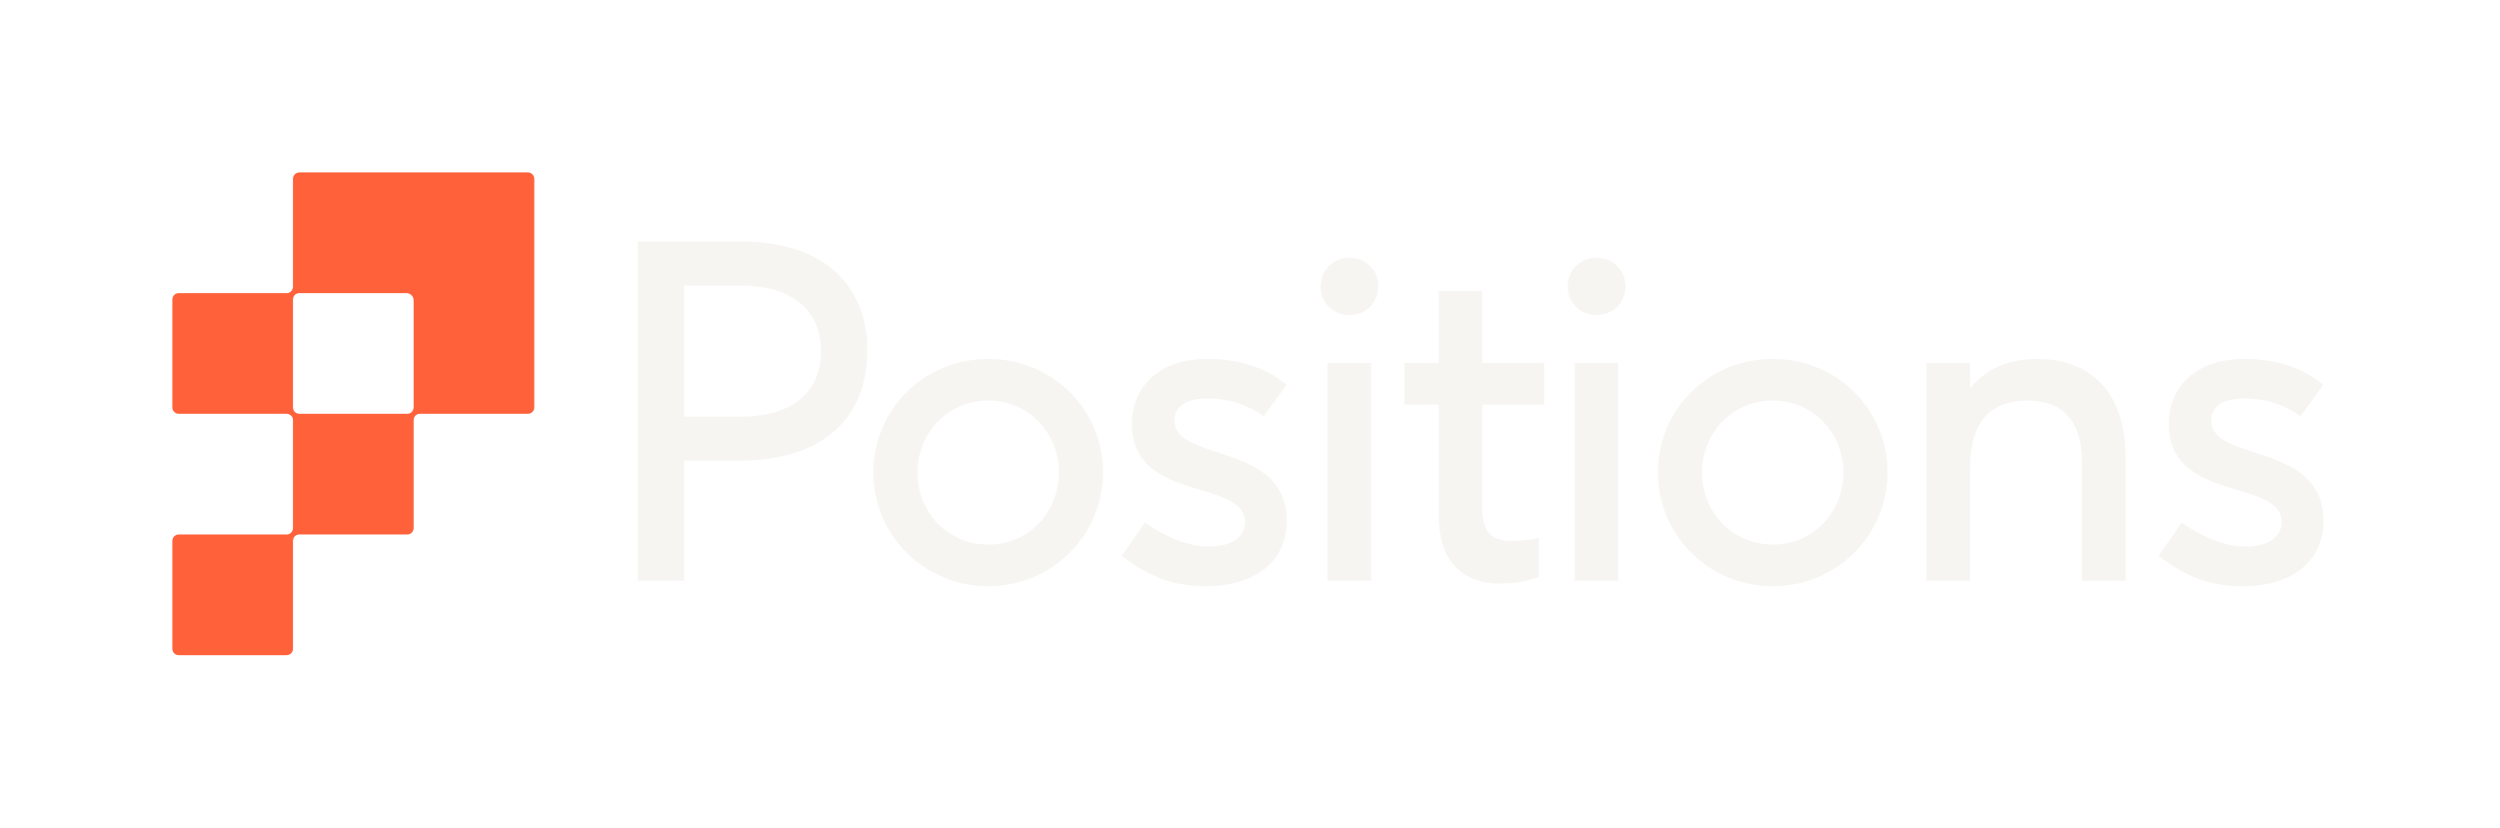
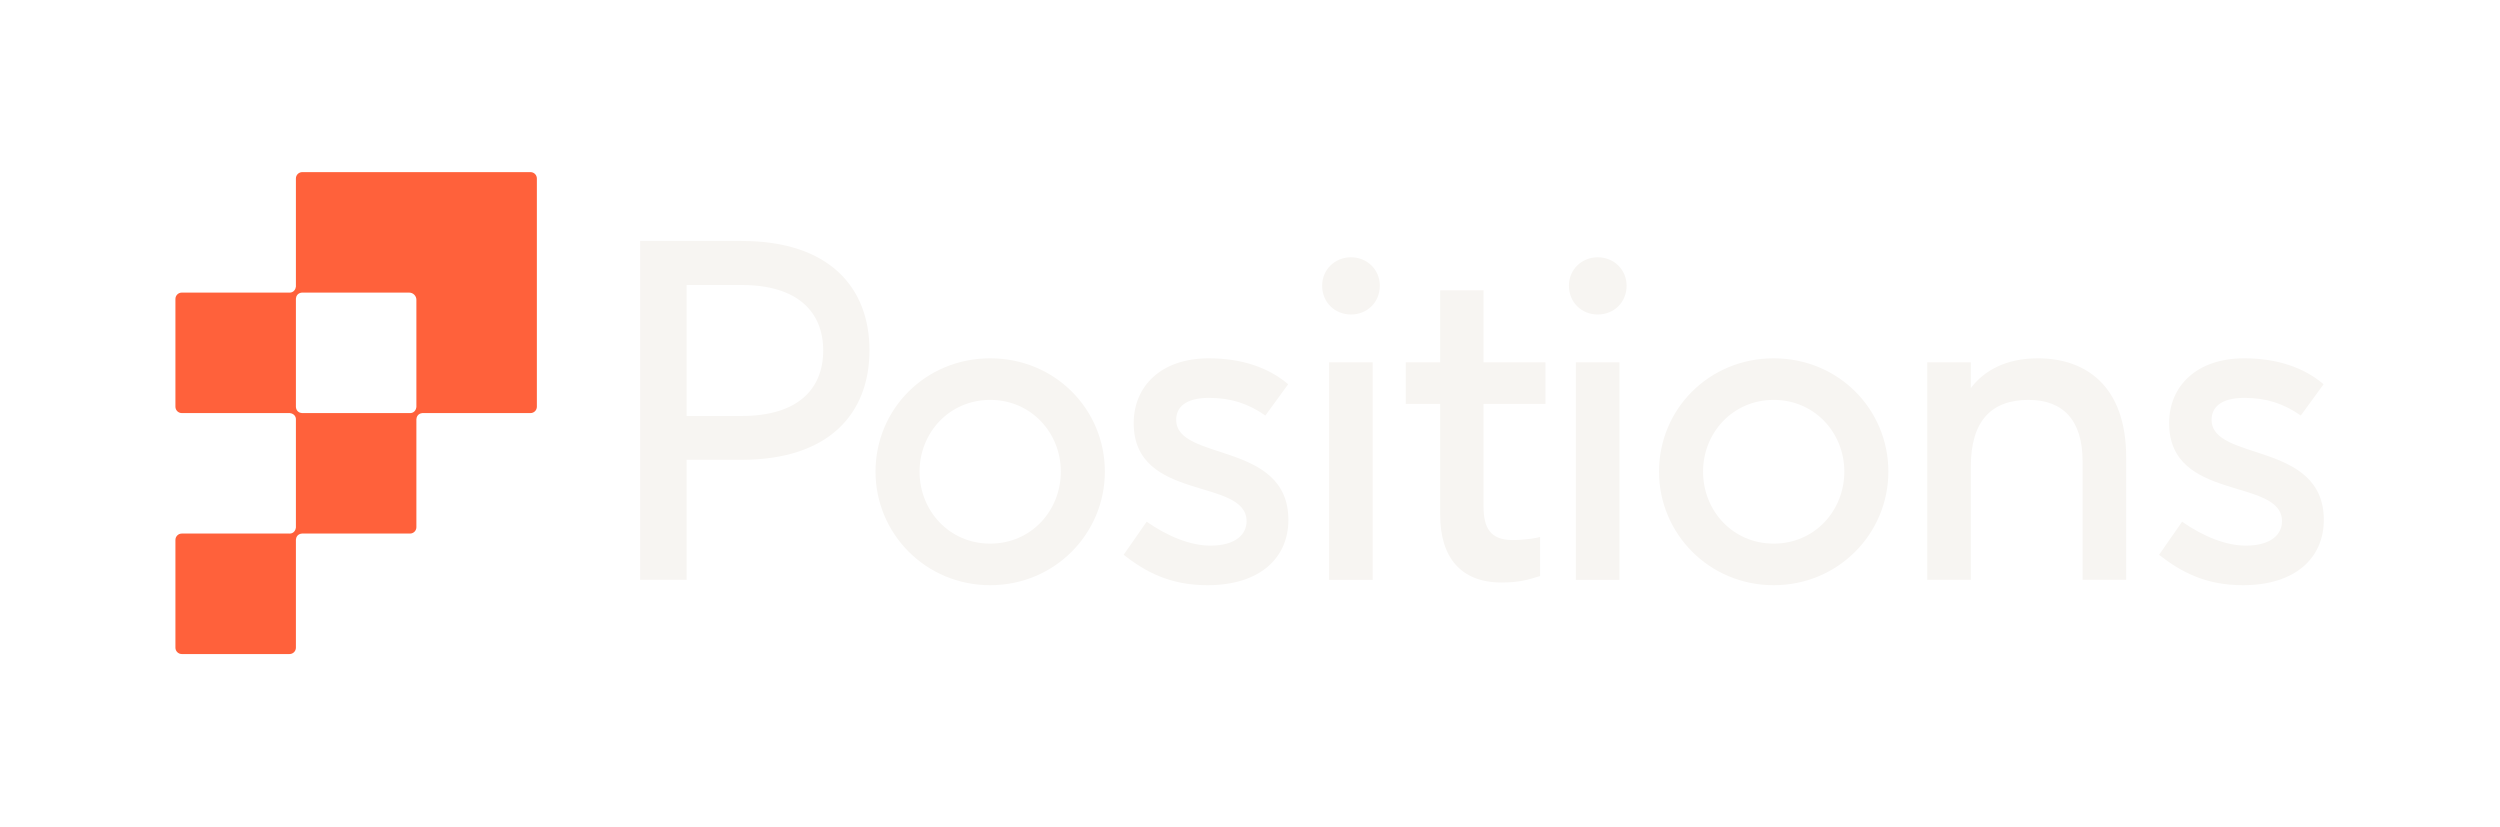
- <svg xmlns="http://www.w3.org/2000/svg" width="145" height="48" viewBox="0 0 145 48" fill="none">
-   <path fill-rule="evenodd" clip-rule="evenodd" d="M17 10.37C17 10.166 17.166 10 17.37 10H30.63C30.834 10 31 10.166 31 10.37V23.63C31 23.834 30.834 24 30.63 24H24.37C24.364 24 24.357 24 24.35 23.999V24C24.087 24.024 24.01 24.219 24 24.356C24 24.361 24 24.366 24 24.37V30.63C24 30.834 23.834 31 23.63 31H17.37C17.369 31 17.367 31 17.365 31C17.36 31 17.355 31 17.35 30.999V31C17.087 31.024 17.01 31.219 17 31.356C17 31.361 17 31.366 17 31.37V37.63C17 37.834 16.834 38 16.63 38H10.37C10.166 38 10 37.834 10 37.63V31.37C10 31.166 10.166 31 10.37 31H16.63C16.639 31 16.649 31 16.658 31.001C16.905 30.984 16.989 30.767 17 30.65H17.001C17 30.643 17 30.636 17 30.63V24.37C17 24.361 17 24.351 17.001 24.342C16.984 24.095 16.767 24.011 16.65 24V23.999C16.643 24 16.636 24 16.63 24H10.37C10.166 24 10 23.834 10 23.63V17.37C10 17.166 10.166 17 10.37 17H16.63C16.639 17 16.649 17 16.658 17.001C16.905 16.984 16.989 16.767 17 16.65H17C17 16.643 17 16.637 17 16.63V10.37ZM23.658 24.001C23.649 24 23.639 24 23.63 24H17.37C17.366 24 17.361 24 17.356 24C17.219 23.99 17.024 23.913 17 23.65H16.999C17 23.643 17 23.636 17 23.63V17.37C17 17.365 17 17.36 17 17.355C17.01 17.219 17.087 17.024 17.35 17V17C17.357 17 17.363 17 17.37 17H23.58C23.812 17 24 17.188 24 17.42V23.63C24 23.636 24 23.643 24.001 23.65H24C23.989 23.767 23.905 23.984 23.658 24.001Z" fill="#FF613B" />
-   <path d="M130.12 34C127.938 34 126.51 33.221 125.25 32.234L126.588 30.312C127.821 31.169 129.133 31.701 130.289 31.701C131.782 31.701 132.393 31.026 132.393 30.286C132.393 27.727 125.834 29.182 125.834 24.584C125.834 22.455 127.406 20.818 130.198 20.818C132.107 20.818 133.666 21.351 134.808 22.325L133.484 24.143C132.484 23.442 131.471 23.117 130.211 23.117C128.795 23.117 128.302 23.701 128.302 24.39C128.302 26.831 134.821 25.61 134.821 30.208C134.821 32.39 133.198 34 130.12 34Z" fill="#F7F5F2" />
-   <path d="M117.664 23.234C115.522 23.234 114.314 24.442 114.314 27.104V33.688H111.781V21.052H114.314V22.546C115.08 21.532 116.353 20.818 118.21 20.818C120.937 20.818 123.34 22.364 123.34 26.584V33.688H120.807V26.805C120.807 24.403 119.664 23.234 117.664 23.234Z" fill="#F7F5F2" />
-   <path d="M102.86 34C99.106 34 96.197 31 96.197 27.403C96.197 23.766 99.106 20.818 102.86 20.818C106.613 20.818 109.522 23.766 109.522 27.403C109.522 31 106.613 34 102.86 34ZM98.756 27.403C98.756 29.662 100.47 31.584 102.86 31.584C105.249 31.584 106.963 29.662 106.963 27.403C106.963 25.143 105.236 23.234 102.86 23.234C100.483 23.234 98.756 25.143 98.756 27.403Z" fill="#F7F5F2" />
-   <path d="M91.365 33.688V21.052H93.898V33.688H91.365ZM90.963 16.598C90.963 15.663 91.703 14.948 92.638 14.948C93.573 14.948 94.314 15.663 94.314 16.598C94.314 17.572 93.573 18.273 92.638 18.273C91.703 18.273 90.963 17.572 90.963 16.598Z" fill="#F7F5F2" />
-   <path d="M83.482 16.87H86.002V21.052H89.599V23.468H86.002V29.428C86.002 30.662 86.391 31.377 87.69 31.377C88.469 31.377 89.158 31.247 89.288 31.195V33.468C88.586 33.688 88.054 33.844 87.041 33.844C84.69 33.844 83.482 32.39 83.482 29.909V23.468H81.482V21.052H83.482V16.87Z" fill="#F7F5F2" />
-   <path d="M77.028 33.688V21.052H79.56V33.688H77.028ZM76.625 16.598C76.625 15.662 77.365 14.948 78.3 14.948C79.235 14.948 79.976 15.662 79.976 16.598C79.976 17.572 79.235 18.273 78.3 18.273C77.365 18.273 76.625 17.572 76.625 16.598Z" fill="#F7F5F2" />
-   <path d="M69.962 34C67.78 34 66.352 33.221 65.092 32.234L66.43 30.312C67.663 31.169 68.975 31.701 70.131 31.701C71.624 31.701 72.235 31.026 72.235 30.286C72.235 27.727 65.676 29.182 65.676 24.584C65.676 22.455 67.248 20.818 70.04 20.818C71.949 20.818 73.507 21.351 74.65 22.325L73.326 24.143C72.326 23.442 71.313 23.117 70.053 23.117C68.637 23.117 68.144 23.701 68.144 24.39C68.144 26.831 74.663 25.61 74.663 30.208C74.663 32.39 73.04 34 69.962 34Z" fill="#F7F5F2" />
-   <path d="M57.338 34C53.585 34 50.676 31 50.676 27.403C50.676 23.766 53.585 20.818 57.338 20.818C61.091 20.818 64 23.766 64 27.403C64 31 61.091 34 57.338 34ZM53.234 27.403C53.234 29.663 54.949 31.585 57.338 31.585C59.728 31.585 61.442 29.663 61.442 27.403C61.442 25.143 59.715 23.234 57.338 23.234C54.962 23.234 53.234 25.143 53.234 27.403Z" fill="#F7F5F2" />
-   <path d="M39.701 33.688H37V14H42.896C47.987 14 50.325 16.701 50.325 20.351C50.325 24.013 47.987 26.714 42.896 26.714H39.701V33.688ZM39.701 24.169H42.896C46.156 24.169 47.636 22.61 47.636 20.364C47.636 18.13 46.156 16.558 42.896 16.558H39.701V24.169Z" fill="#F7F5F2" />
+ <svg xmlns="http://www.w3.org/2000/svg" width="581" height="192" viewBox="0 0 581 192" fill="none">
+   <path fill-rule="evenodd" clip-rule="evenodd" d="M68.768 41.481C68.768 40.663 69.431 40 70.249 40H123.285C124.104 40 124.768 40.664 124.768 41.482V94.518C124.768 95.336 124.104 96 123.285 96H98.25C98.222 96 98.195 95.999 98.168 95.998V96C97.117 96.096 96.806 96.876 96.766 97.422C96.767 97.442 96.768 97.462 96.768 97.482V122.518C96.768 123.336 96.104 124 95.285 124H70.25C70.242 124 70.234 124 70.226 124C70.207 124 70.187 123.999 70.168 123.998V124C69.117 124.095 68.806 124.876 68.766 125.422C68.767 125.442 68.768 125.462 68.768 125.482V150.518C68.768 151.336 68.104 152 67.285 152H42.25C41.431 152 40.768 151.336 40.768 150.518V125.482C40.768 124.664 41.431 124 42.25 124H67.285C67.324 124 67.363 124.001 67.4 124.004C68.389 123.936 68.725 123.067 68.768 122.6H68.77C68.768 122.573 68.768 122.545 68.768 122.518V97.482C68.768 97.443 68.769 97.405 68.772 97.367C68.704 96.379 67.835 96.043 67.368 96V95.998C67.34 95.999 67.313 96 67.285 96H42.25C41.431 96 40.768 95.336 40.768 94.518V69.481C40.768 68.663 41.431 68 42.249 68H67.286C67.325 68 67.363 68.001 67.401 68.004C68.389 67.936 68.725 67.067 68.768 66.6H68.77C68.768 66.573 68.768 66.546 68.768 66.519V41.481ZM95.4 96.004C95.362 96.001 95.324 96 95.285 96H70.25C70.23 96 70.21 96 70.19 96.001C69.644 95.961 68.863 95.65 68.768 94.6H68.765C68.767 94.573 68.768 94.545 68.768 94.518V69.481C68.768 69.461 68.767 69.442 68.766 69.422C68.806 68.876 69.117 68.096 70.168 68V67.998C70.195 67.999 70.222 68 70.249 68H95.088C96.015 68 96.768 68.752 96.768 69.68V94.518C96.768 94.545 96.768 94.573 96.77 94.6H96.768C96.725 95.067 96.389 95.936 95.4 96.004Z" fill="#FF613B" />
+   <path d="M521.248 136C512.521 136 506.807 132.883 501.768 128.935L507.118 121.247C512.053 124.675 517.3 126.805 521.923 126.805C527.897 126.805 530.339 124.104 530.339 121.143C530.339 110.909 504.105 116.727 504.105 98.338C504.105 89.818 510.391 83.273 521.56 83.273C529.196 83.273 535.43 85.403 540.001 89.299L534.703 96.571C530.703 93.766 526.651 92.467 521.612 92.467C515.949 92.467 513.975 94.805 513.975 97.558C513.975 107.325 540.053 102.441 540.053 120.831C540.053 129.558 533.56 136 521.248 136Z" fill="#F7F5F2" />
+   <path d="M471.425 92.935C462.854 92.935 458.022 97.766 458.022 108.415V134.753H447.893V84.208H458.022V90.182C461.087 86.13 466.178 83.273 473.607 83.273C484.516 83.273 494.126 89.454 494.126 106.338V134.753H483.996V107.221C483.996 97.61 479.425 92.935 471.425 92.935Z" fill="#F7F5F2" />
+   <path d="M412.206 136C397.193 136 385.557 124 385.557 109.61C385.557 95.065 397.193 83.273 412.206 83.273C427.219 83.273 438.855 95.065 438.855 109.61C438.855 124 427.219 136 412.206 136ZM395.79 109.61C395.79 118.649 402.648 126.338 412.206 126.338C421.764 126.338 428.622 118.649 428.622 109.61C428.622 100.571 421.712 92.935 412.206 92.935C402.699 92.935 395.79 100.571 395.79 109.61Z" fill="#F7F5F2" />
+   <path d="M366.23 134.754V84.209H376.359V134.754H366.23ZM364.619 66.39C364.619 62.65 367.58 59.793 371.32 59.793C375.061 59.793 378.022 62.65 378.022 66.39C378.022 70.286 375.061 73.092 371.32 73.092C367.58 73.092 364.619 70.286 364.619 66.39Z" fill="#F7F5F2" />
+   <path d="M334.697 67.48H344.775V84.207H359.165V93.87H344.775V117.714C344.775 122.649 346.334 125.506 351.528 125.506C354.645 125.506 357.399 124.987 357.918 124.779V133.87C355.113 134.753 352.983 135.376 348.931 135.376C339.528 135.376 334.697 129.558 334.697 119.636V93.87H326.697V84.207H334.697V67.48Z" fill="#F7F5F2" />
+   <path d="M308.878 134.754V84.208H319.008V134.754H308.878ZM307.268 66.39C307.268 62.65 310.229 59.793 313.969 59.793C317.709 59.793 320.67 62.65 320.67 66.39C320.67 70.286 317.709 73.091 313.969 73.091C310.229 73.091 307.268 70.286 307.268 66.39Z" fill="#F7F5F2" />
+   <path d="M280.615 136C271.888 136 266.174 132.883 261.135 128.935L266.485 121.247C271.42 124.675 276.667 126.805 281.291 126.805C287.265 126.805 289.706 124.104 289.706 121.143C289.706 110.909 263.472 116.727 263.472 98.338C263.472 89.818 269.758 83.273 280.927 83.273C288.563 83.273 294.797 85.403 299.368 89.299L294.07 96.571C290.07 93.766 286.018 92.467 280.979 92.467C275.317 92.467 273.343 94.805 273.343 97.558C273.343 107.325 299.42 102.441 299.42 120.831C299.42 129.558 292.927 136 280.615 136Z" fill="#F7F5F2" />
+   <path d="M230.12 136C215.107 136 203.471 124 203.471 109.611C203.471 95.065 215.107 83.273 230.12 83.273C245.133 83.273 256.769 95.065 256.769 109.611C256.769 124 245.133 136 230.12 136ZM213.704 109.611C213.704 118.65 220.562 126.338 230.12 126.338C239.678 126.338 246.536 118.65 246.536 109.611C246.536 100.572 239.626 92.935 230.12 92.935C220.614 92.935 213.704 100.572 213.704 109.611Z" fill="#F7F5F2" />
+   <path d="M159.573 134.753H148.768V56H172.352C192.716 56 202.066 66.805 202.066 81.402C202.066 96.052 192.716 106.857 172.352 106.857H159.573V134.753ZM159.573 96.675H172.352C185.391 96.675 191.313 90.441 191.313 81.454C191.313 72.519 185.391 66.233 172.352 66.233H159.573V96.675Z" fill="#F7F5F2" />
</svg>
